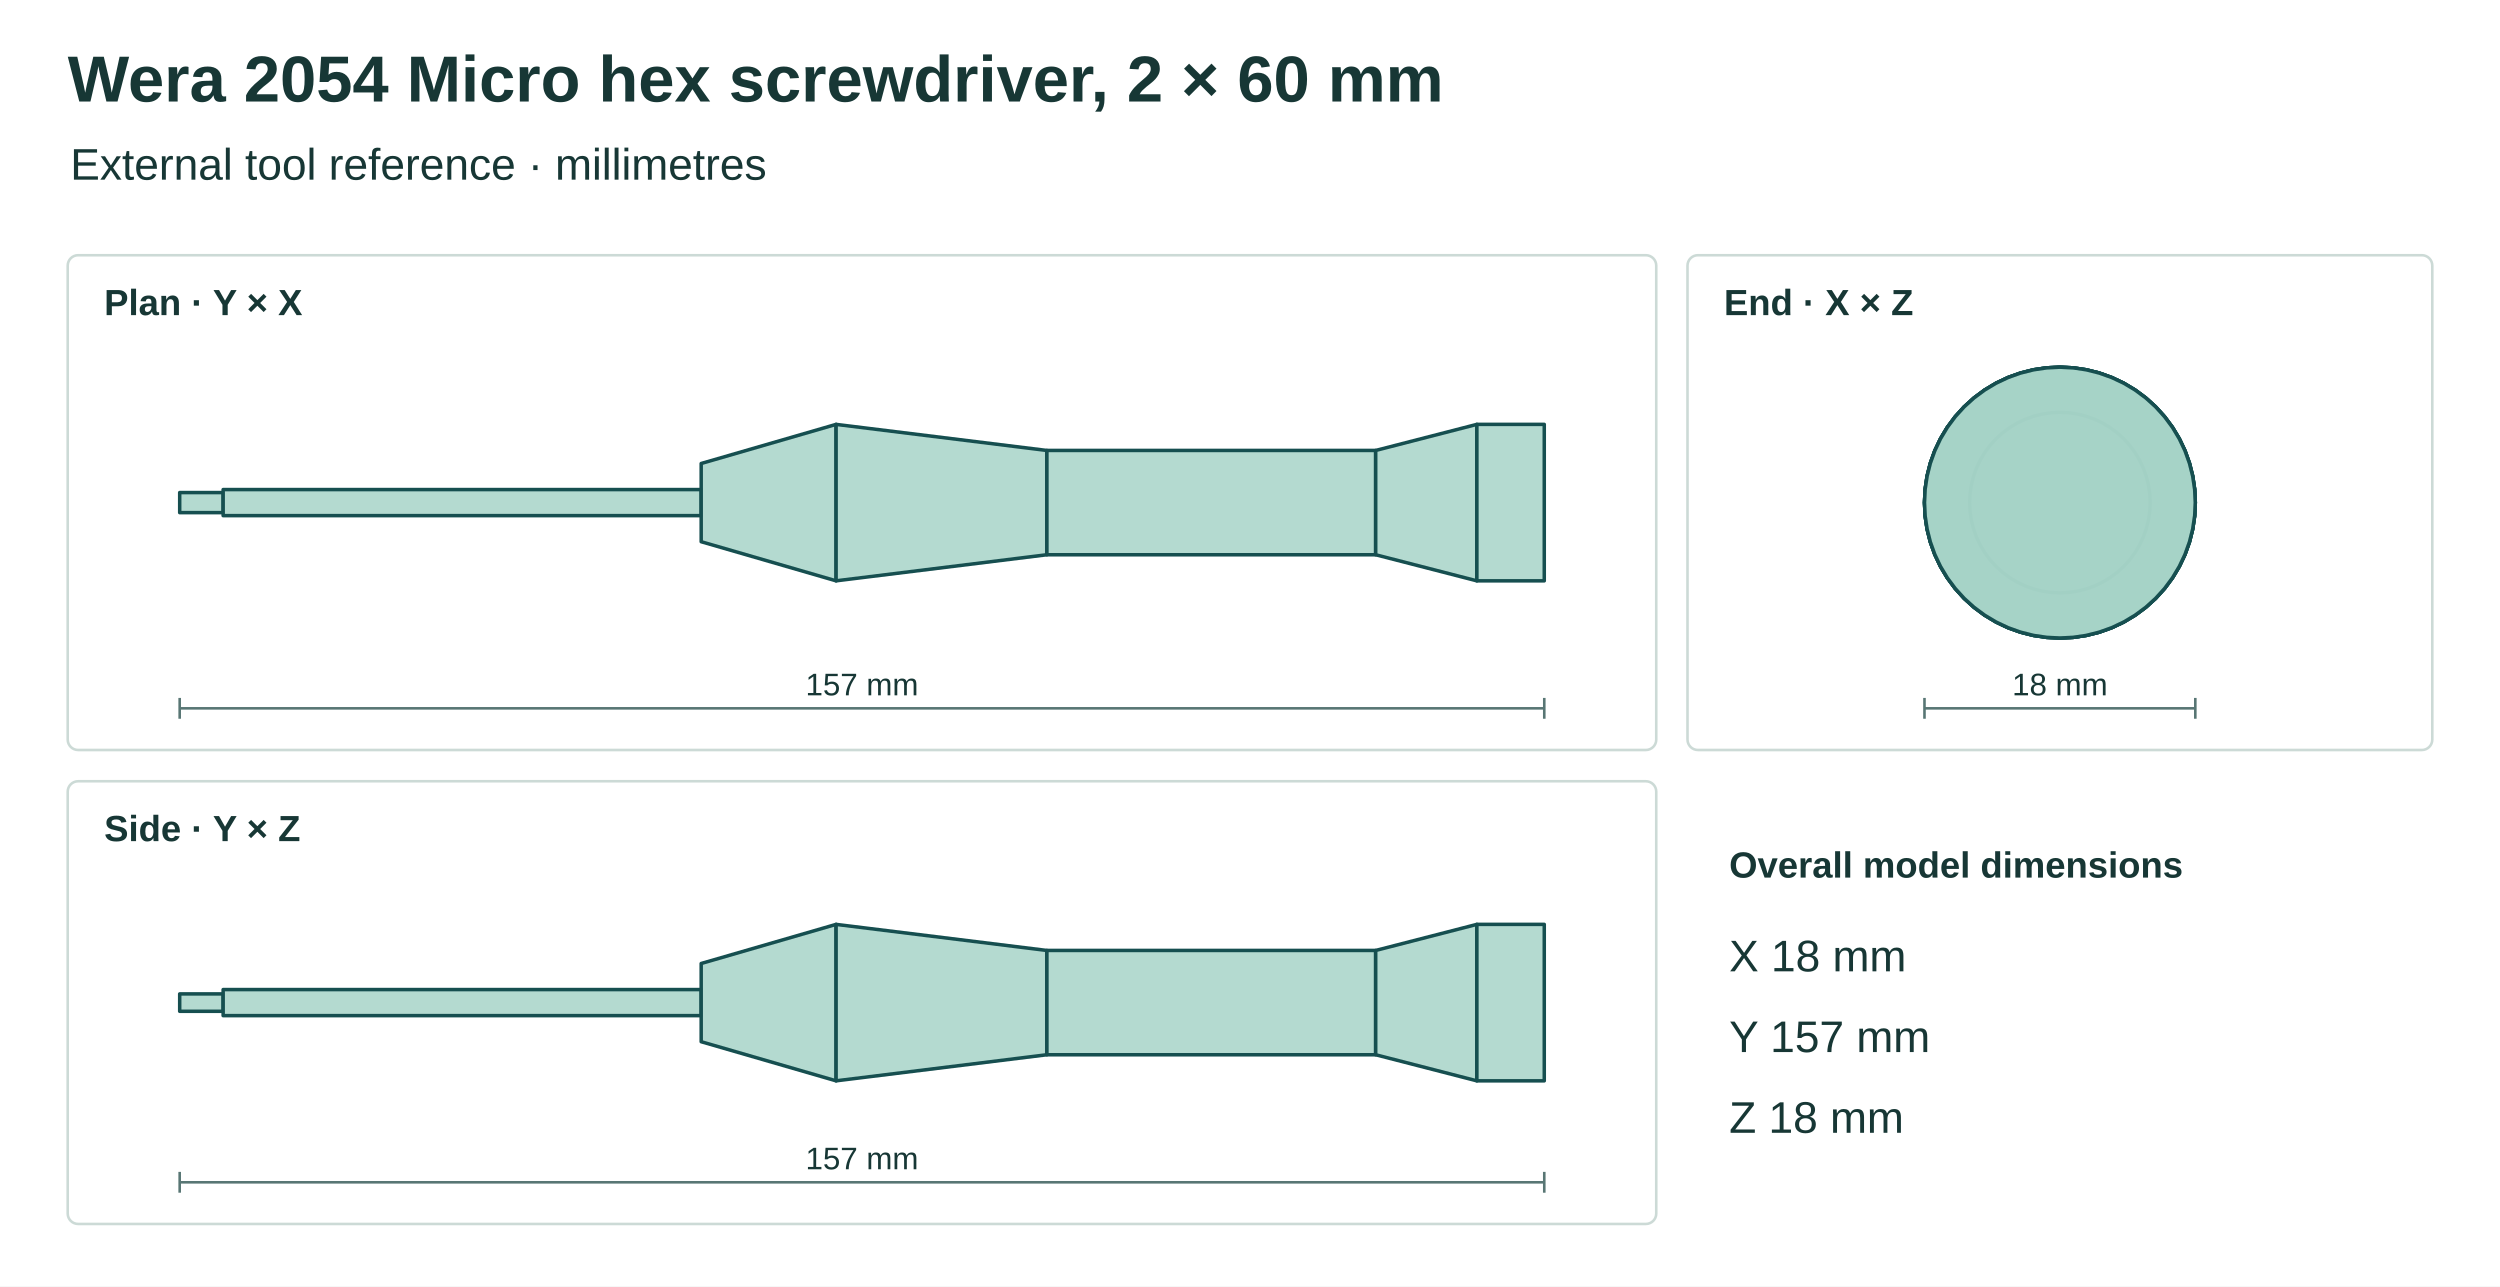
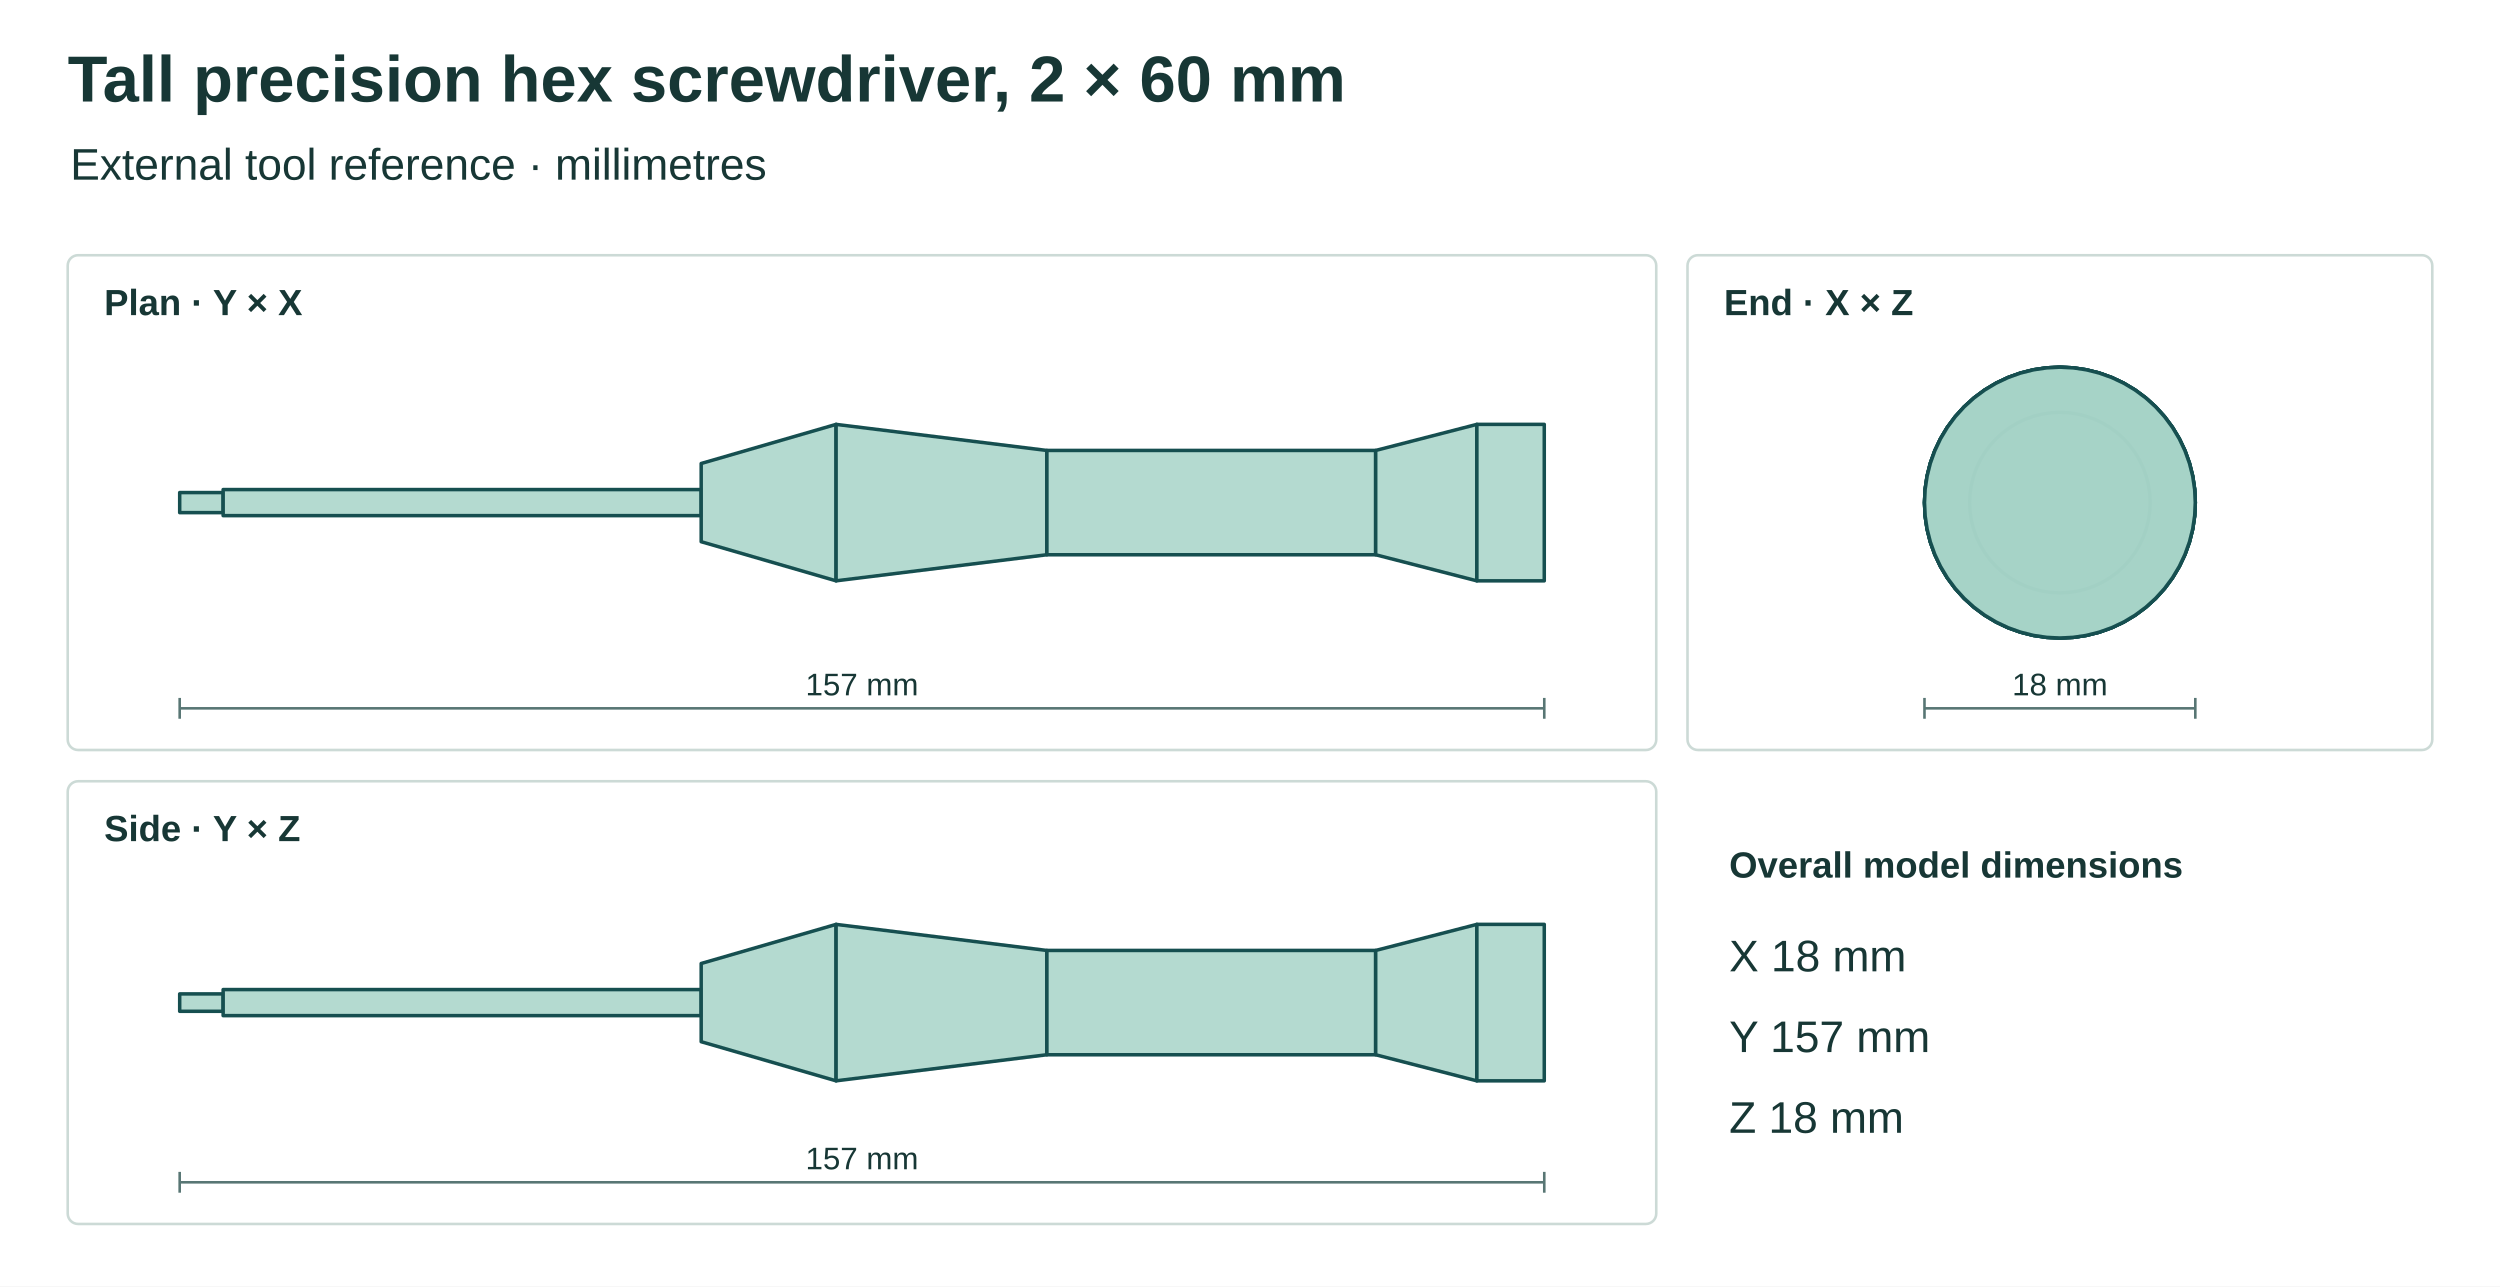
<svg xmlns="http://www.w3.org/2000/svg" width="960" height="494" viewBox="0 0 960 494" role="img">
  <style>
text {font-family:Arial,sans-serif;fill:#173735}
.title {font-size:25px;font-weight:600}
.label {font-size:14px;font-weight:600}
.detail {font-size:17px}
.panel {stroke:#ccdad6;fill:none}
.object {stroke:#164f50;stroke-width:1.35;fill:#a7d4c8;fill-opacity:.84;stroke-linejoin:round}
.dim {fill:none;stroke:#587674;stroke-width:1}
.measure {font-size:12px;text-anchor:middle;paint-order:stroke;stroke:white;stroke-width:4}
</style>
  <rect width="960" height="494" fill="white" />
-   <text x="26" y="39" class="title">Wera 2054 Micro hex screwdriver, 2 × 60 mm</text>
+   <text x="26" y="39" class="title">Tall precision hex screwdriver, 2 × 60 mm</text>
  <text x="27" y="69" class="detail">External tool reference · millimetres</text>
  <text x="40" y="121" class="label">Plan  ·  Y × X</text>
  <rect x="26" y="98" width="610" height="190" rx="4" class="panel" />
  <polygon points="85.688,189.146 69.000,189.146 69.000,196.854 85.688,196.854" class="object" />
  <polygon points="269.255,187.994 85.688,187.994 85.688,198.006 269.255,198.006" class="object" />
  <polygon points="321.054,162.962 269.255,177.981 269.255,208.019 321.054,223.038" class="object" />
  <polygon points="401.990,213.025 401.990,172.975 321.054,162.962 321.054,223.038" class="object" />
  <polygon points="528.251,172.975 401.990,172.975 401.990,213.025 528.251,213.025" class="object" />
  <polygon points="567.100,162.962 528.251,172.975 528.251,213.025 567.100,223.038" class="object" />
  <polygon points="593.000,162.962 567.100,162.962 567.100,223.038 593.000,223.038" class="object" />
  <path d="M69 268v8 m0 -4 H593 m0 -4 v8" class="dim" />
  <text x="331" y="267" class="measure">157 mm</text>
  <text x="40" y="323" class="label">Side  ·  Y × Z</text>
  <rect x="26" y="300" width="610" height="170" rx="4" class="panel" />
  <polygon points="85.688,381.662 69.000,381.662 69.000,388.338 85.688,388.338" class="object" />
  <polygon points="269.255,379.994 85.688,379.994 85.688,390.006 269.255,390.006" class="object" />
  <polygon points="321.054,354.962 269.255,369.981 269.255,400.019 321.054,415.038" class="object" />
  <polygon points="401.990,405.025 401.990,364.975 321.054,354.962 321.054,415.038" class="object" />
  <polygon points="528.251,364.975 401.990,364.975 401.990,405.025 528.251,405.025" class="object" />
  <polygon points="567.100,354.962 528.251,364.975 528.251,405.025 567.100,415.038" class="object" />
  <polygon points="593.000,354.962 567.100,354.962 567.100,415.038 593.000,415.038" class="object" />
  <path d="M69 450v8 m0 -4 H593 m0 -4 v8" class="dim" />
  <text x="331" y="449" class="measure">157 mm</text>
  <text x="662" y="121" class="label">End  ·  X × Z</text>
  <rect x="648" y="98" width="286" height="190" rx="4" class="panel" />
  <polygon points="797.672,193.000 794.336,187.222 787.664,187.222 784.328,193.000 787.664,198.778 794.336,198.778" class="object" />
  <polygon points="791.849,201.625 792.691,201.500 793.516,201.293 794.317,201.007 795.085,200.643 795.815,200.206 796.498,199.699 797.128,199.128 797.699,198.498 798.206,197.815 798.643,197.085 799.007,196.317 799.293,195.516 799.500,194.691 799.625,193.849 799.667,193.000 799.625,192.151 799.500,191.309 799.293,190.484 799.007,189.683 798.643,188.915 798.206,188.185 797.699,187.502 797.128,186.872 796.498,186.301 795.815,185.794 795.085,185.357 794.317,184.993 793.516,184.707 792.691,184.500 791.849,184.375 791.000,184.333 790.151,184.375 789.309,184.500 788.484,184.707 787.683,184.993 786.915,185.357 786.185,185.794 785.502,186.301 784.872,186.872 784.301,187.502 783.794,188.185 783.357,188.915 782.993,189.683 782.707,190.484 782.500,191.309 782.375,192.151 782.333,193.000 782.375,193.849 782.500,194.691 782.707,195.516 782.993,196.317 783.357,197.085 783.794,197.815 784.301,198.498 784.872,199.128 785.502,199.699 786.185,200.206 786.915,200.643 787.683,201.007 788.484,201.293 789.309,201.500 790.151,201.625 791.000,201.667" class="object" />
  <polygon points="796.097,244.750 801.145,244.001 806.095,242.761 810.900,241.042 815.513,238.860 819.890,236.236 823.988,233.197 827.770,229.770 831.197,225.988 834.236,221.890 836.860,217.513 839.042,212.900 840.761,208.095 842.001,203.145 842.750,198.097 843.000,193.000 842.750,187.903 842.001,182.855 840.761,177.905 839.042,173.100 836.860,168.487 834.236,164.110 831.197,160.012 827.770,156.230 823.988,152.803 819.890,149.764 815.513,147.140 810.900,144.958 806.095,143.239 801.145,141.999 796.097,141.250 791.000,141.000 785.903,141.250 780.855,141.999 775.905,143.239 771.100,144.958 766.487,147.140 762.110,149.764 758.012,152.803 754.230,156.230 750.803,160.012 747.764,164.110 745.140,168.487 742.958,173.100 741.239,177.905 739.999,182.855 739.250,187.903 739.000,193.000 739.250,198.097 739.999,203.145 741.239,208.095 742.958,212.900 745.140,217.513 747.764,221.890 750.803,225.988 754.230,229.770 758.012,233.197 762.110,236.236 766.487,238.860 771.100,241.042 775.905,242.761 780.855,244.001 785.903,244.750 791.000,245.000" class="object" />
  <polygon points="796.097,244.750 801.145,244.001 806.095,242.761 810.900,241.042 815.513,238.860 819.890,236.236 823.988,233.197 827.770,229.770 831.197,225.988 834.236,221.890 836.860,217.513 839.042,212.900 840.761,208.095 842.001,203.145 842.750,198.097 843.000,193.000 842.750,187.903 842.001,182.855 840.761,177.905 839.042,173.100 836.860,168.487 834.236,164.110 831.197,160.012 827.770,156.230 823.988,152.803 819.890,149.764 815.513,147.140 810.900,144.958 806.095,143.239 801.145,141.999 796.097,141.250 791.000,141.000 785.903,141.250 780.855,141.999 775.905,143.239 771.100,144.958 766.487,147.140 762.110,149.764 758.012,152.803 754.230,156.230 750.803,160.012 747.764,164.110 745.140,168.487 742.958,173.100 741.239,177.905 739.999,182.855 739.250,187.903 739.000,193.000 739.250,198.097 739.999,203.145 741.239,208.095 742.958,212.900 745.140,217.513 747.764,221.890 750.803,225.988 754.230,229.770 758.012,233.197 762.110,236.236 766.487,238.860 771.100,241.042 775.905,242.761 780.855,244.001 785.903,244.750 791.000,245.000" class="object" />
  <polygon points="794.398,227.500 797.763,227.001 801.063,226.174 804.266,225.028 807.342,223.573 810.260,221.824 812.992,219.798 815.513,217.513 817.798,214.992 819.824,212.260 821.573,209.342 823.028,206.266 824.174,203.063 825.001,199.763 825.500,196.398 825.667,193.000 825.500,189.602 825.001,186.237 824.174,182.937 823.028,179.734 821.573,176.658 819.824,173.740 817.798,171.008 815.513,168.487 812.992,166.202 810.260,164.176 807.342,162.427 804.266,160.972 801.063,159.826 797.763,158.999 794.398,158.500 791.000,158.333 787.602,158.500 784.237,158.999 780.937,159.826 777.734,160.972 774.658,162.427 771.740,164.176 769.008,166.202 766.487,168.487 764.202,171.008 762.176,173.740 760.427,176.658 758.972,179.734 757.826,182.937 756.999,186.237 756.500,189.602 756.333,193.000 756.500,196.398 756.999,199.763 757.826,203.063 758.972,206.266 760.427,209.342 762.176,212.260 764.202,214.992 766.487,217.513 769.008,219.798 771.740,221.824 774.658,223.573 777.734,225.028 780.937,226.174 784.237,227.001 787.602,227.500 791.000,227.667" class="object" />
  <polygon points="796.097,244.750 801.145,244.001 806.095,242.761 810.900,241.042 815.513,238.860 819.890,236.236 823.988,233.197 827.770,229.770 831.197,225.988 834.236,221.890 836.860,217.513 839.042,212.900 840.761,208.095 842.001,203.145 842.750,198.097 843.000,193.000 842.750,187.903 842.001,182.855 840.761,177.905 839.042,173.100 836.860,168.487 834.236,164.110 831.197,160.012 827.770,156.230 823.988,152.803 819.890,149.764 815.513,147.140 810.900,144.958 806.095,143.239 801.145,141.999 796.097,141.250 791.000,141.000 785.903,141.250 780.855,141.999 775.905,143.239 771.100,144.958 766.487,147.140 762.110,149.764 758.012,152.803 754.230,156.230 750.803,160.012 747.764,164.110 745.140,168.487 742.958,173.100 741.239,177.905 739.999,182.855 739.250,187.903 739.000,193.000 739.250,198.097 739.999,203.145 741.239,208.095 742.958,212.900 745.140,217.513 747.764,221.890 750.803,225.988 754.230,229.770 758.012,233.197 762.110,236.236 766.487,238.860 771.100,241.042 775.905,242.761 780.855,244.001 785.903,244.750 791.000,245.000" class="object" />
  <polygon points="796.097,244.750 801.145,244.001 806.095,242.761 810.900,241.042 815.513,238.860 819.890,236.236 823.988,233.197 827.770,229.770 831.197,225.988 834.236,221.890 836.860,217.513 839.042,212.900 840.761,208.095 842.001,203.145 842.750,198.097 843.000,193.000 842.750,187.903 842.001,182.855 840.761,177.905 839.042,173.100 836.860,168.487 834.236,164.110 831.197,160.012 827.770,156.230 823.988,152.803 819.890,149.764 815.513,147.140 810.900,144.958 806.095,143.239 801.145,141.999 796.097,141.250 791.000,141.000 785.903,141.250 780.855,141.999 775.905,143.239 771.100,144.958 766.487,147.140 762.110,149.764 758.012,152.803 754.230,156.230 750.803,160.012 747.764,164.110 745.140,168.487 742.958,173.100 741.239,177.905 739.999,182.855 739.250,187.903 739.000,193.000 739.250,198.097 739.999,203.145 741.239,208.095 742.958,212.900 745.140,217.513 747.764,221.890 750.803,225.988 754.230,229.770 758.012,233.197 762.110,236.236 766.487,238.860 771.100,241.042 775.905,242.761 780.855,244.001 785.903,244.750 791.000,245.000" class="object" />
  <path d="M739 268v8 m0 -4 H843 m0 -4 v8" class="dim" />
  <text x="791" y="267" class="measure">18 mm</text>
  <text x="664" y="337" class="label">Overall model dimensions</text>
  <text x="664" y="373" class="detail">X   18 mm</text>
  <text x="664" y="404" class="detail">Y   157 mm</text>
  <text x="664" y="435" class="detail">Z   18 mm</text>
</svg>
